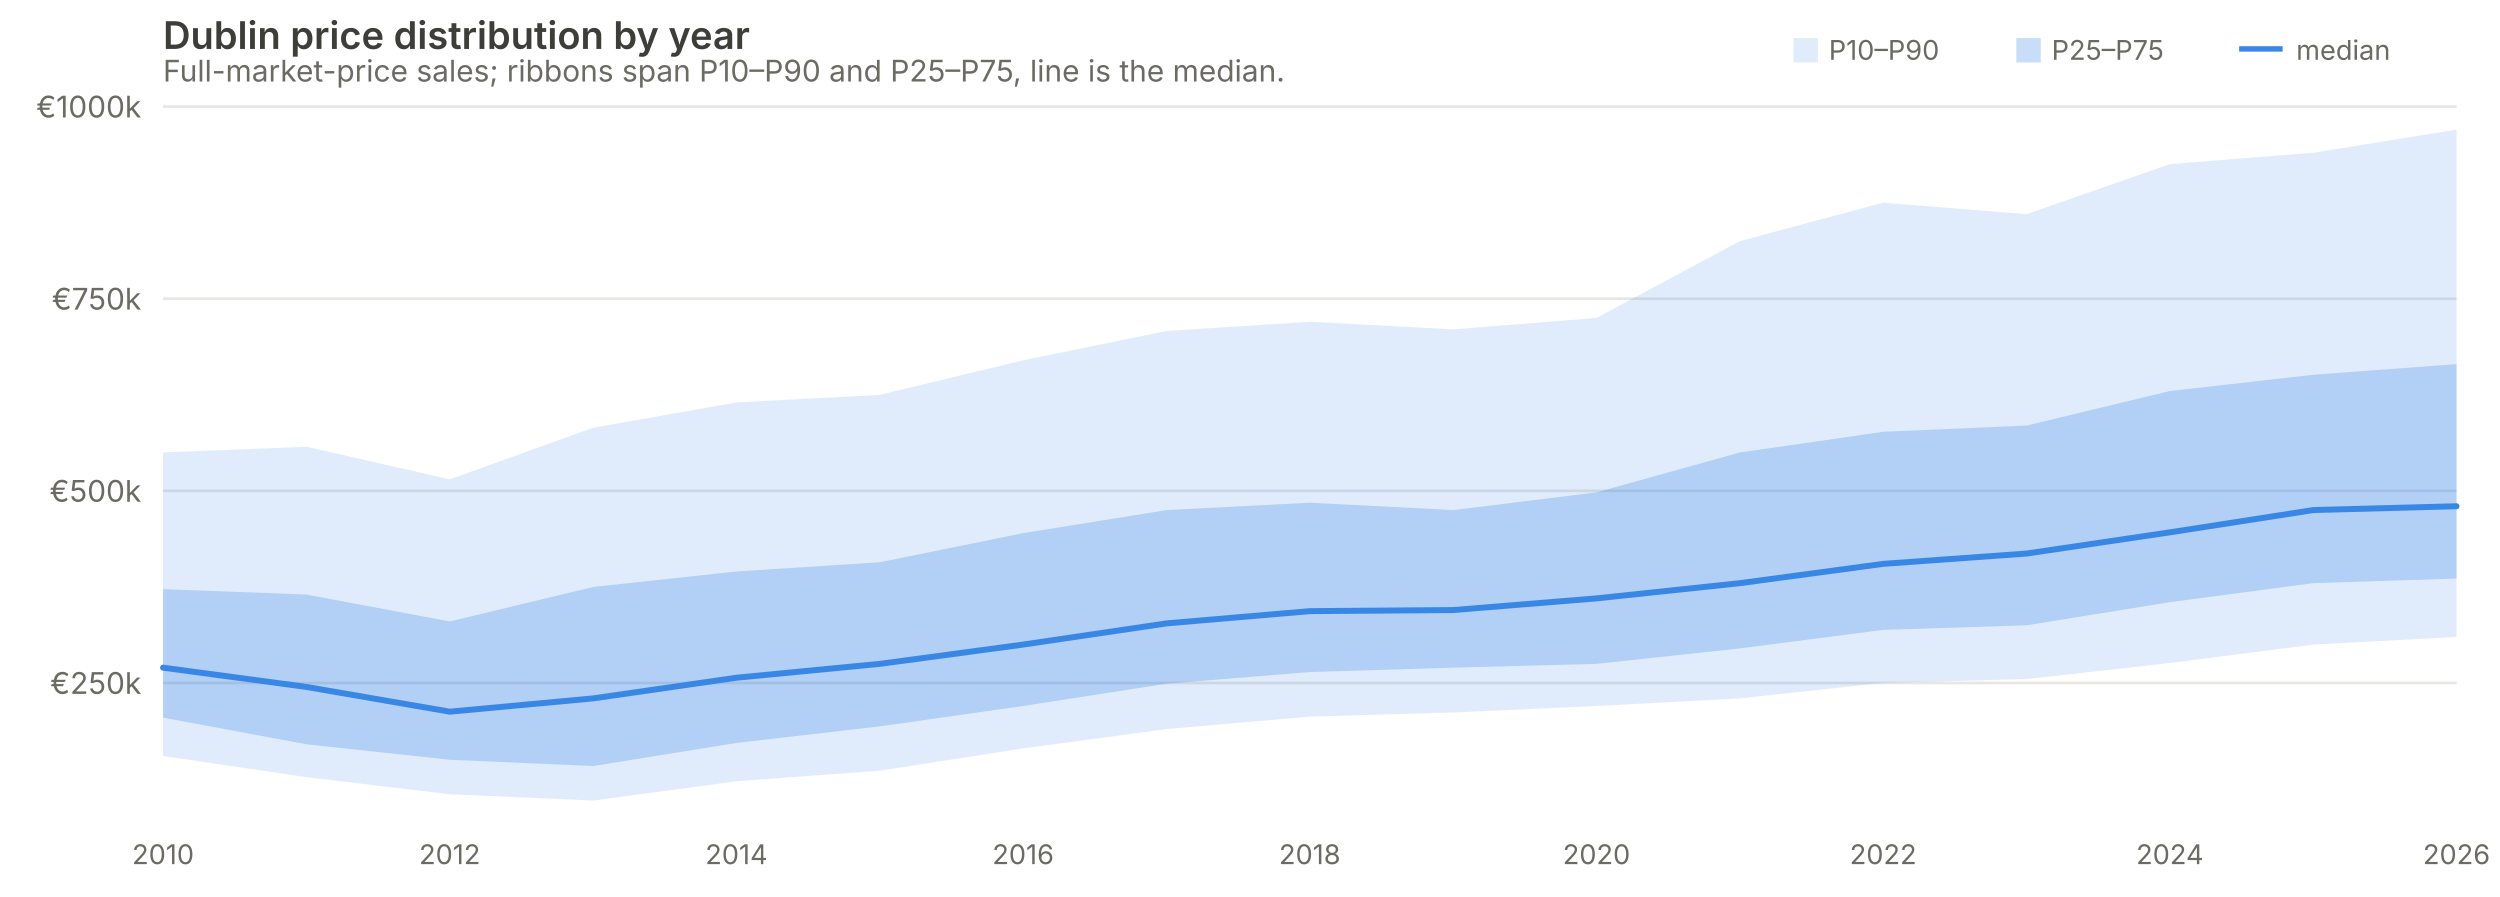
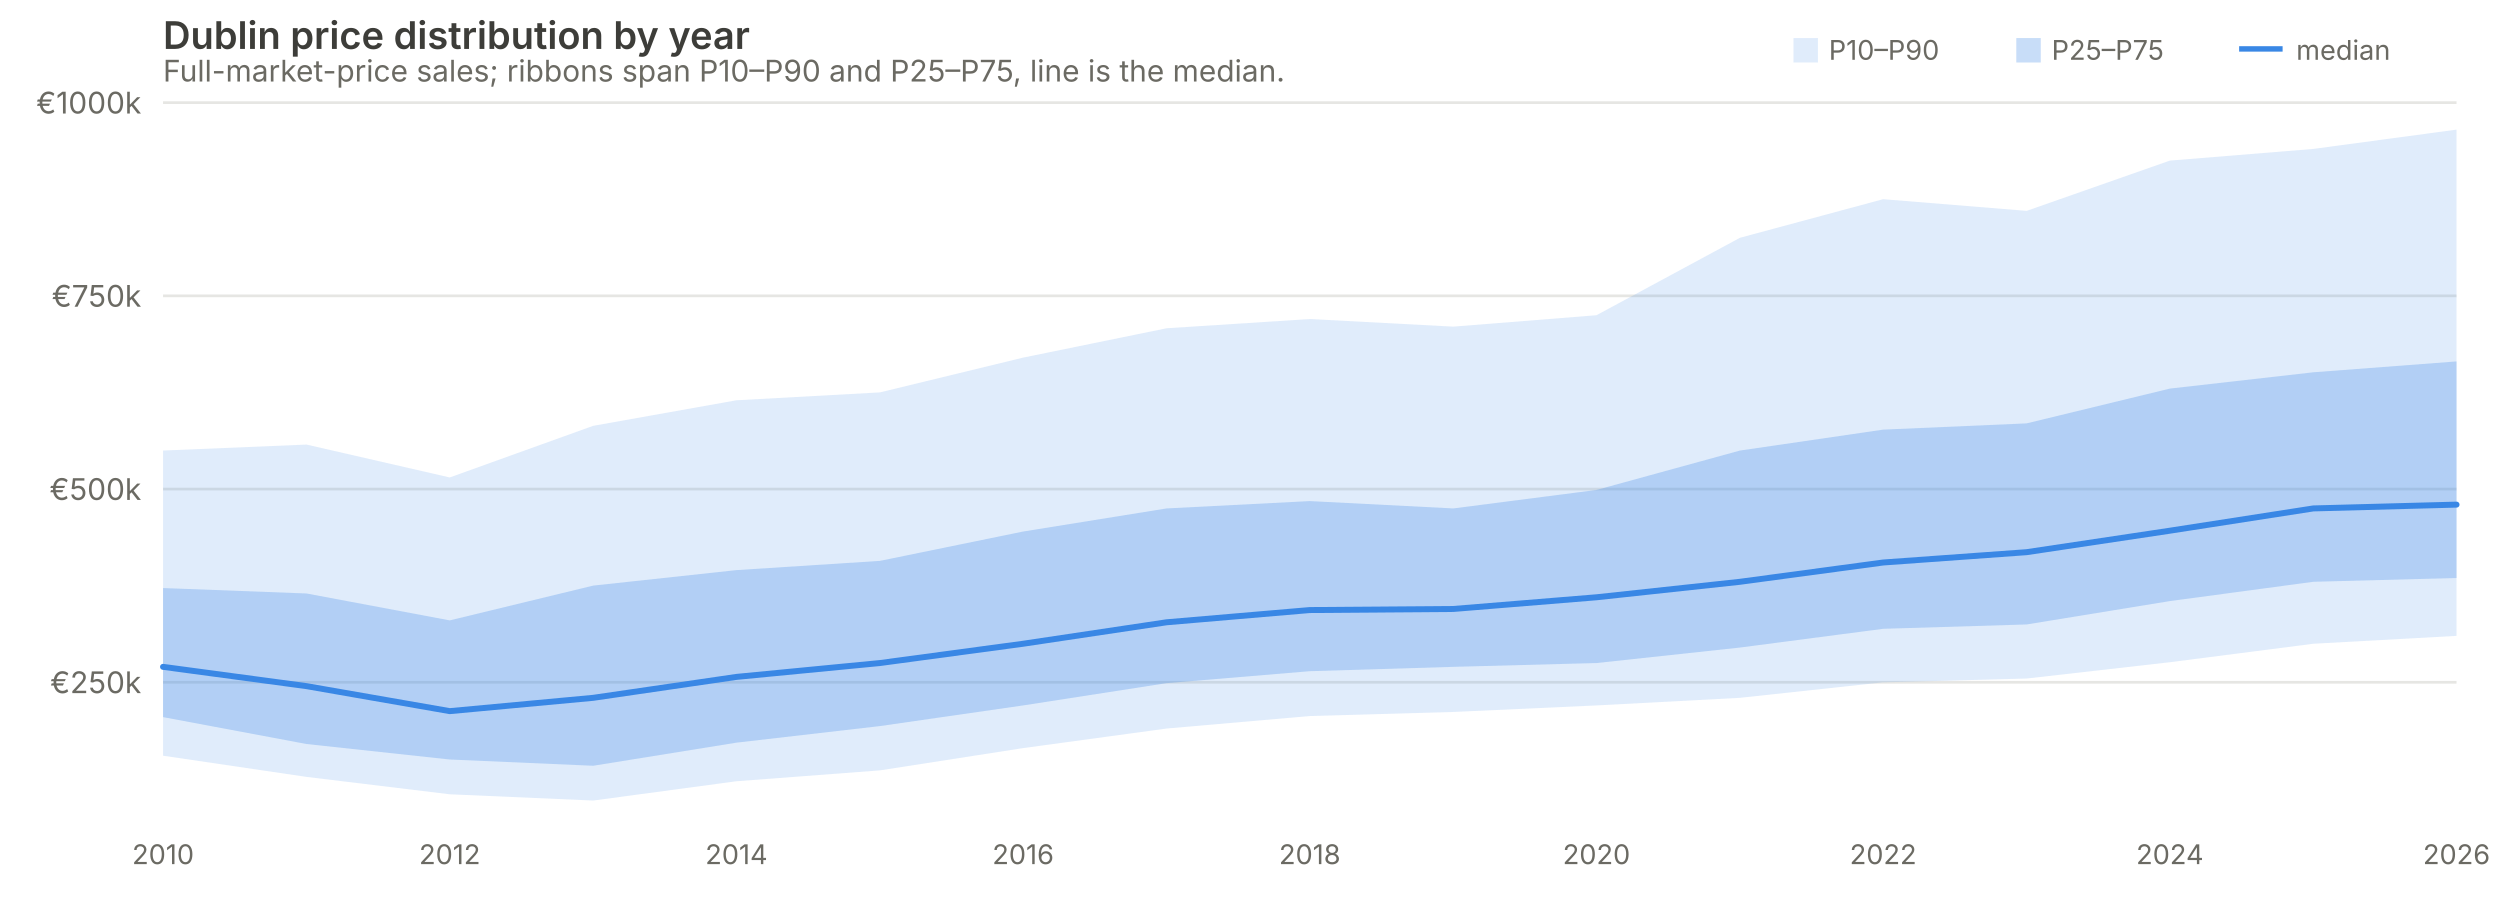
<svg xmlns="http://www.w3.org/2000/svg" width="920" height="330" font-family="system-ui, -apple-system, 'Segoe UI', sans-serif">
  <text x="60" y="18" font-size="14" font-weight="600" fill="#3d3d39">Dublin price distribution by year</text>
  <text x="60" y="30" font-size="11" fill="#6b6a63">Full-market-price sales; ribbons span P10–P90 and P25–P75, line is the median.</text>
  <rect x="660" y="14" width="9" height="9" fill="rgba(57,135,229,0.16)" />
  <text x="673" y="22" font-size="10" fill="#6b6a63">P10–P90</text>
  <rect x="742" y="14" width="9" height="9" fill="rgba(57,135,229,0.28)" />
  <text x="755" y="22" font-size="10" fill="#6b6a63">P25–P75</text>
  <line x1="824" y1="18" x2="840" y2="18" stroke="#3987e5" stroke-width="2" />
  <text x="845" y="22" font-size="10" fill="#6b6a63">median</text>
-   <line x1="60" y1="251.336" x2="904" y2="251.336" stroke="#e6e6e3" />
-   <text x="52" y="255.336" text-anchor="end" fill="#6b6a63" font-size="11">€250k</text>
-   <line x1="60" y1="180.635" x2="904" y2="180.635" stroke="#e6e6e3" />
-   <text x="52" y="184.635" text-anchor="end" fill="#6b6a63" font-size="11">€500k</text>
-   <line x1="60" y1="109.933" x2="904" y2="109.933" stroke="#e6e6e3" />
-   <text x="52" y="113.933" text-anchor="end" fill="#6b6a63" font-size="11">€750k</text>
-   <line x1="60" y1="39.232" x2="904" y2="39.232" stroke="#e6e6e3" />
-   <text x="52" y="43.232" text-anchor="end" fill="#6b6a63" font-size="11">€1000k</text>
-   <polygon points="60.0,278.2 112.8,286.0 165.5,292.3 218.3,294.6 271.0,287.5 323.8,283.6 376.5,275.4 429.3,268.3 482.0,263.7 534.8,262.2 587.5,259.8 640.3,257.0 693.0,251.3 745.8,249.9 798.5,244.0 851.3,237.2 904.0,234.4 904.0,47.7 851.3,56.2 798.5,60.4 745.8,78.8 693.0,74.6 640.3,88.7 587.5,117.0 534.8,121.2 482.0,118.4 429.3,121.8 376.5,132.6 323.8,145.3 271.0,148.1 218.3,157.4 165.5,176.4 112.8,164.4 60.0,166.5" fill="rgba(57,135,229,0.16)" />
-   <polygon points="60.0,264.1 112.8,273.9 165.5,279.6 218.3,281.9 271.0,273.4 323.8,267.3 376.5,259.8 429.3,251.6 482.0,247.3 534.8,245.7 587.5,244.3 640.3,238.6 693.0,231.8 745.8,230.1 798.5,221.6 851.3,214.6 904.0,212.9 904.0,134.0 851.3,137.9 798.5,143.9 745.8,156.6 693.0,158.9 640.3,166.5 587.5,181.2 534.8,187.7 482.0,185.0 429.3,187.7 376.5,196.2 323.8,206.9 271.0,210.3 218.3,216.0 165.5,228.7 112.8,218.8 60.0,216.8" fill="rgba(57,135,229,0.28)" />
-   <polyline points="60.0,245.7 112.8,252.8 165.5,261.9 218.3,257.0 271.0,249.4 323.8,244.3 376.5,237.2 429.3,229.4 482.0,224.9 534.8,224.5 587.5,220.2 640.3,214.6 693.0,207.5 745.8,203.7 798.5,195.9 851.3,187.7 904.0,186.3" fill="none" stroke="#3987e5" stroke-width="2.2" stroke-linejoin="round" stroke-linecap="round" />
+   <line x1="60" y1="251.082" x2="904" y2="251.082" stroke="#e6e6e3" />
+   <text x="52" y="255.082" text-anchor="end" fill="#6b6a63" font-size="11">€250k</text>
+   <line x1="60" y1="179.977" x2="904" y2="179.977" stroke="#e6e6e3" />
+   <text x="52" y="183.977" text-anchor="end" fill="#6b6a63" font-size="11">€500k</text>
+   <line x1="60" y1="108.873" x2="904" y2="108.873" stroke="#e6e6e3" />
+   <text x="52" y="112.873" text-anchor="end" fill="#6b6a63" font-size="11">€750k</text>
+   <line x1="60" y1="37.769" x2="904" y2="37.769" stroke="#e6e6e3" />
+   <text x="52" y="41.769" text-anchor="end" fill="#6b6a63" font-size="11">€1000k</text>
+   <polygon points="60.0,278.1 112.8,285.9 165.5,292.3 218.3,294.6 271.0,287.5 323.8,283.5 376.5,275.3 429.3,268.1 482.0,263.5 534.8,262.0 587.5,259.6 640.3,256.8 693.0,251.1 745.8,249.7 798.5,243.7 851.3,236.9 904.0,234.0 904.0,47.7 851.3,54.8 798.5,59.1 745.8,77.6 693.0,73.3 640.3,87.5 587.5,116.0 534.8,120.2 482.0,117.4 429.3,120.8 376.5,131.6 323.8,144.4 271.0,147.3 218.3,156.7 165.5,175.7 112.8,163.6 60.0,165.8" fill="rgba(57,135,229,0.16)" />
+   <polygon points="60.0,263.9 112.8,273.8 165.5,279.5 218.3,281.8 271.0,273.3 323.8,267.2 376.5,259.6 429.3,251.4 482.0,247.0 534.8,245.4 587.5,244.0 640.3,238.3 693.0,231.4 745.8,229.8 798.5,221.2 851.3,214.1 904.0,212.7 904.0,133.0 851.3,137.0 798.5,143.0 745.8,155.8 693.0,158.1 640.3,165.8 587.5,180.3 534.8,187.1 482.0,184.4 429.3,187.1 376.5,195.6 323.8,206.4 271.0,209.8 218.3,215.5 165.5,228.3 112.8,218.4 60.0,216.4" fill="rgba(57,135,229,0.28)" />
+   <polyline points="60.0,245.4 112.8,252.5 165.5,261.7 218.3,256.8 271.0,249.1 323.8,244.0 376.5,236.9 429.3,229.0 482.0,224.5 534.8,224.1 587.5,219.8 640.3,214.1 693.0,207.0 745.8,203.2 798.5,195.3 851.3,187.1 904.0,185.7" fill="none" stroke="#3987e5" stroke-width="2.2" stroke-linejoin="round" stroke-linecap="round" />
  <text x="60" y="318" text-anchor="middle" fill="#6b6a63" font-size="10">2010</text>
  <text x="165.5" y="318" text-anchor="middle" fill="#6b6a63" font-size="10">2012</text>
  <text x="271" y="318" text-anchor="middle" fill="#6b6a63" font-size="10">2014</text>
  <text x="376.5" y="318" text-anchor="middle" fill="#6b6a63" font-size="10">2016</text>
  <text x="482" y="318" text-anchor="middle" fill="#6b6a63" font-size="10">2018</text>
  <text x="587.5" y="318" text-anchor="middle" fill="#6b6a63" font-size="10">2020</text>
  <text x="693" y="318" text-anchor="middle" fill="#6b6a63" font-size="10">2022</text>
  <text x="798.5" y="318" text-anchor="middle" fill="#6b6a63" font-size="10">2024</text>
  <text x="904" y="318" text-anchor="middle" fill="#6b6a63" font-size="10">2026</text>
</svg>
